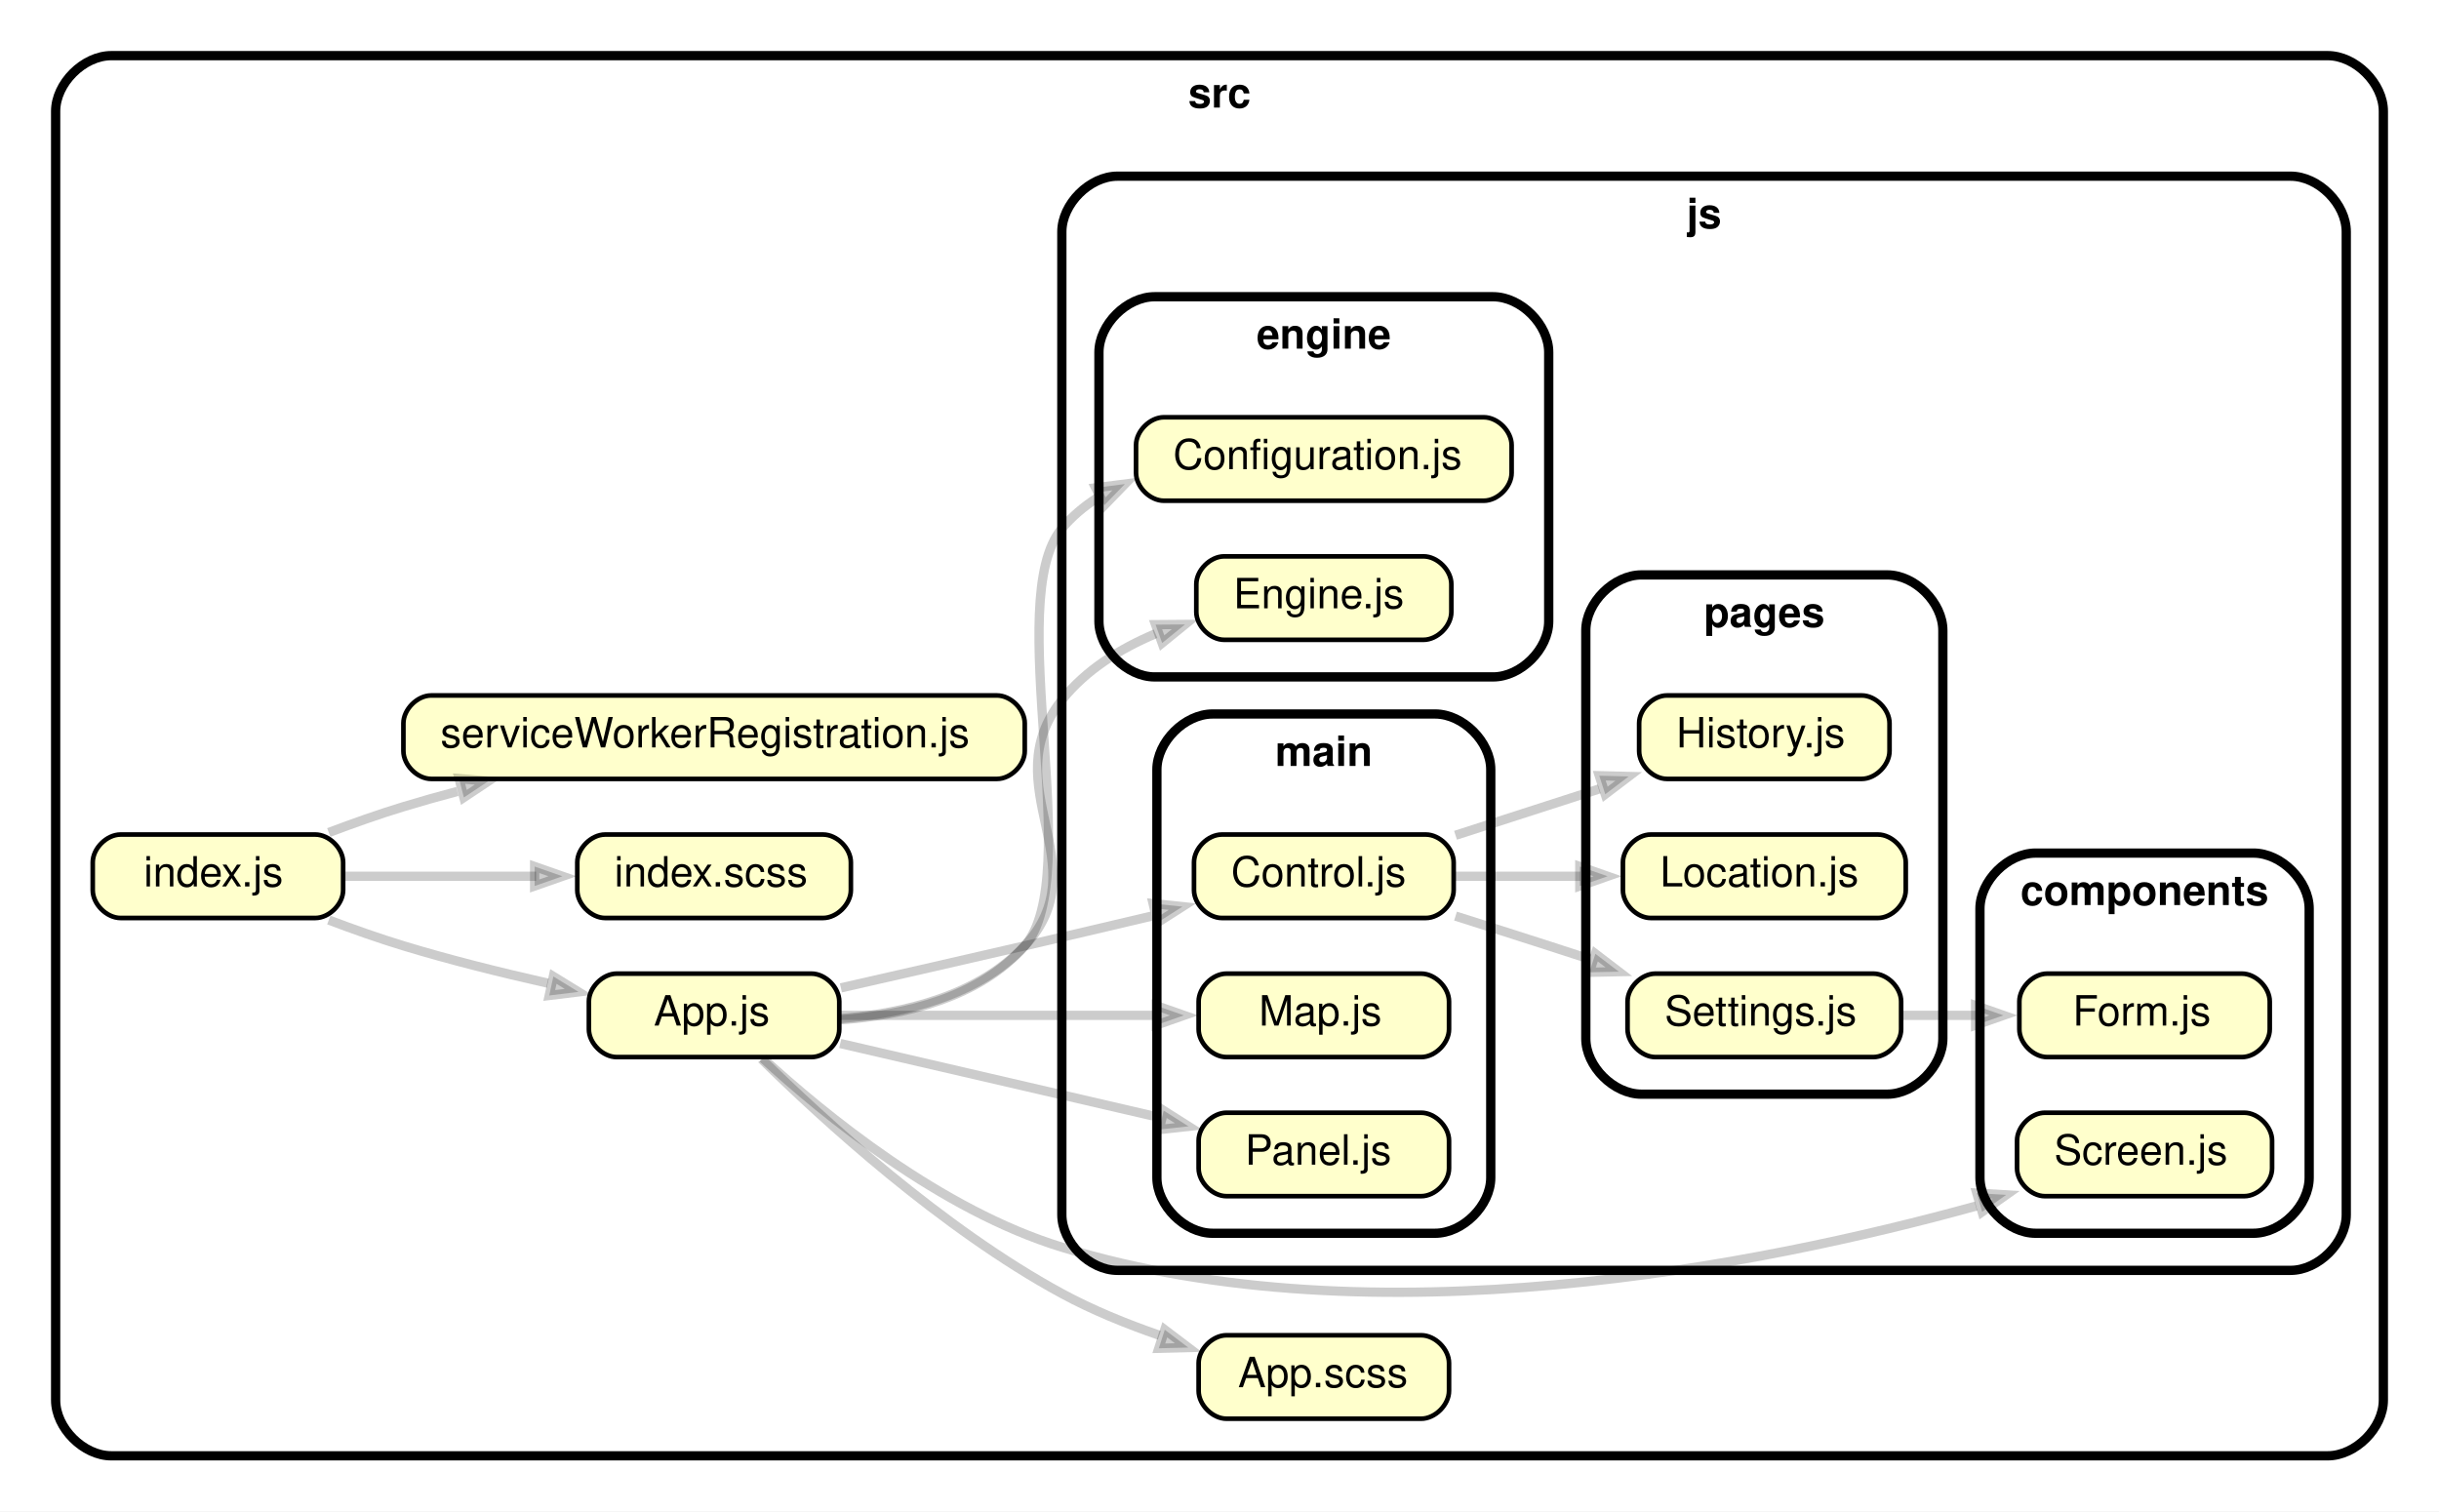
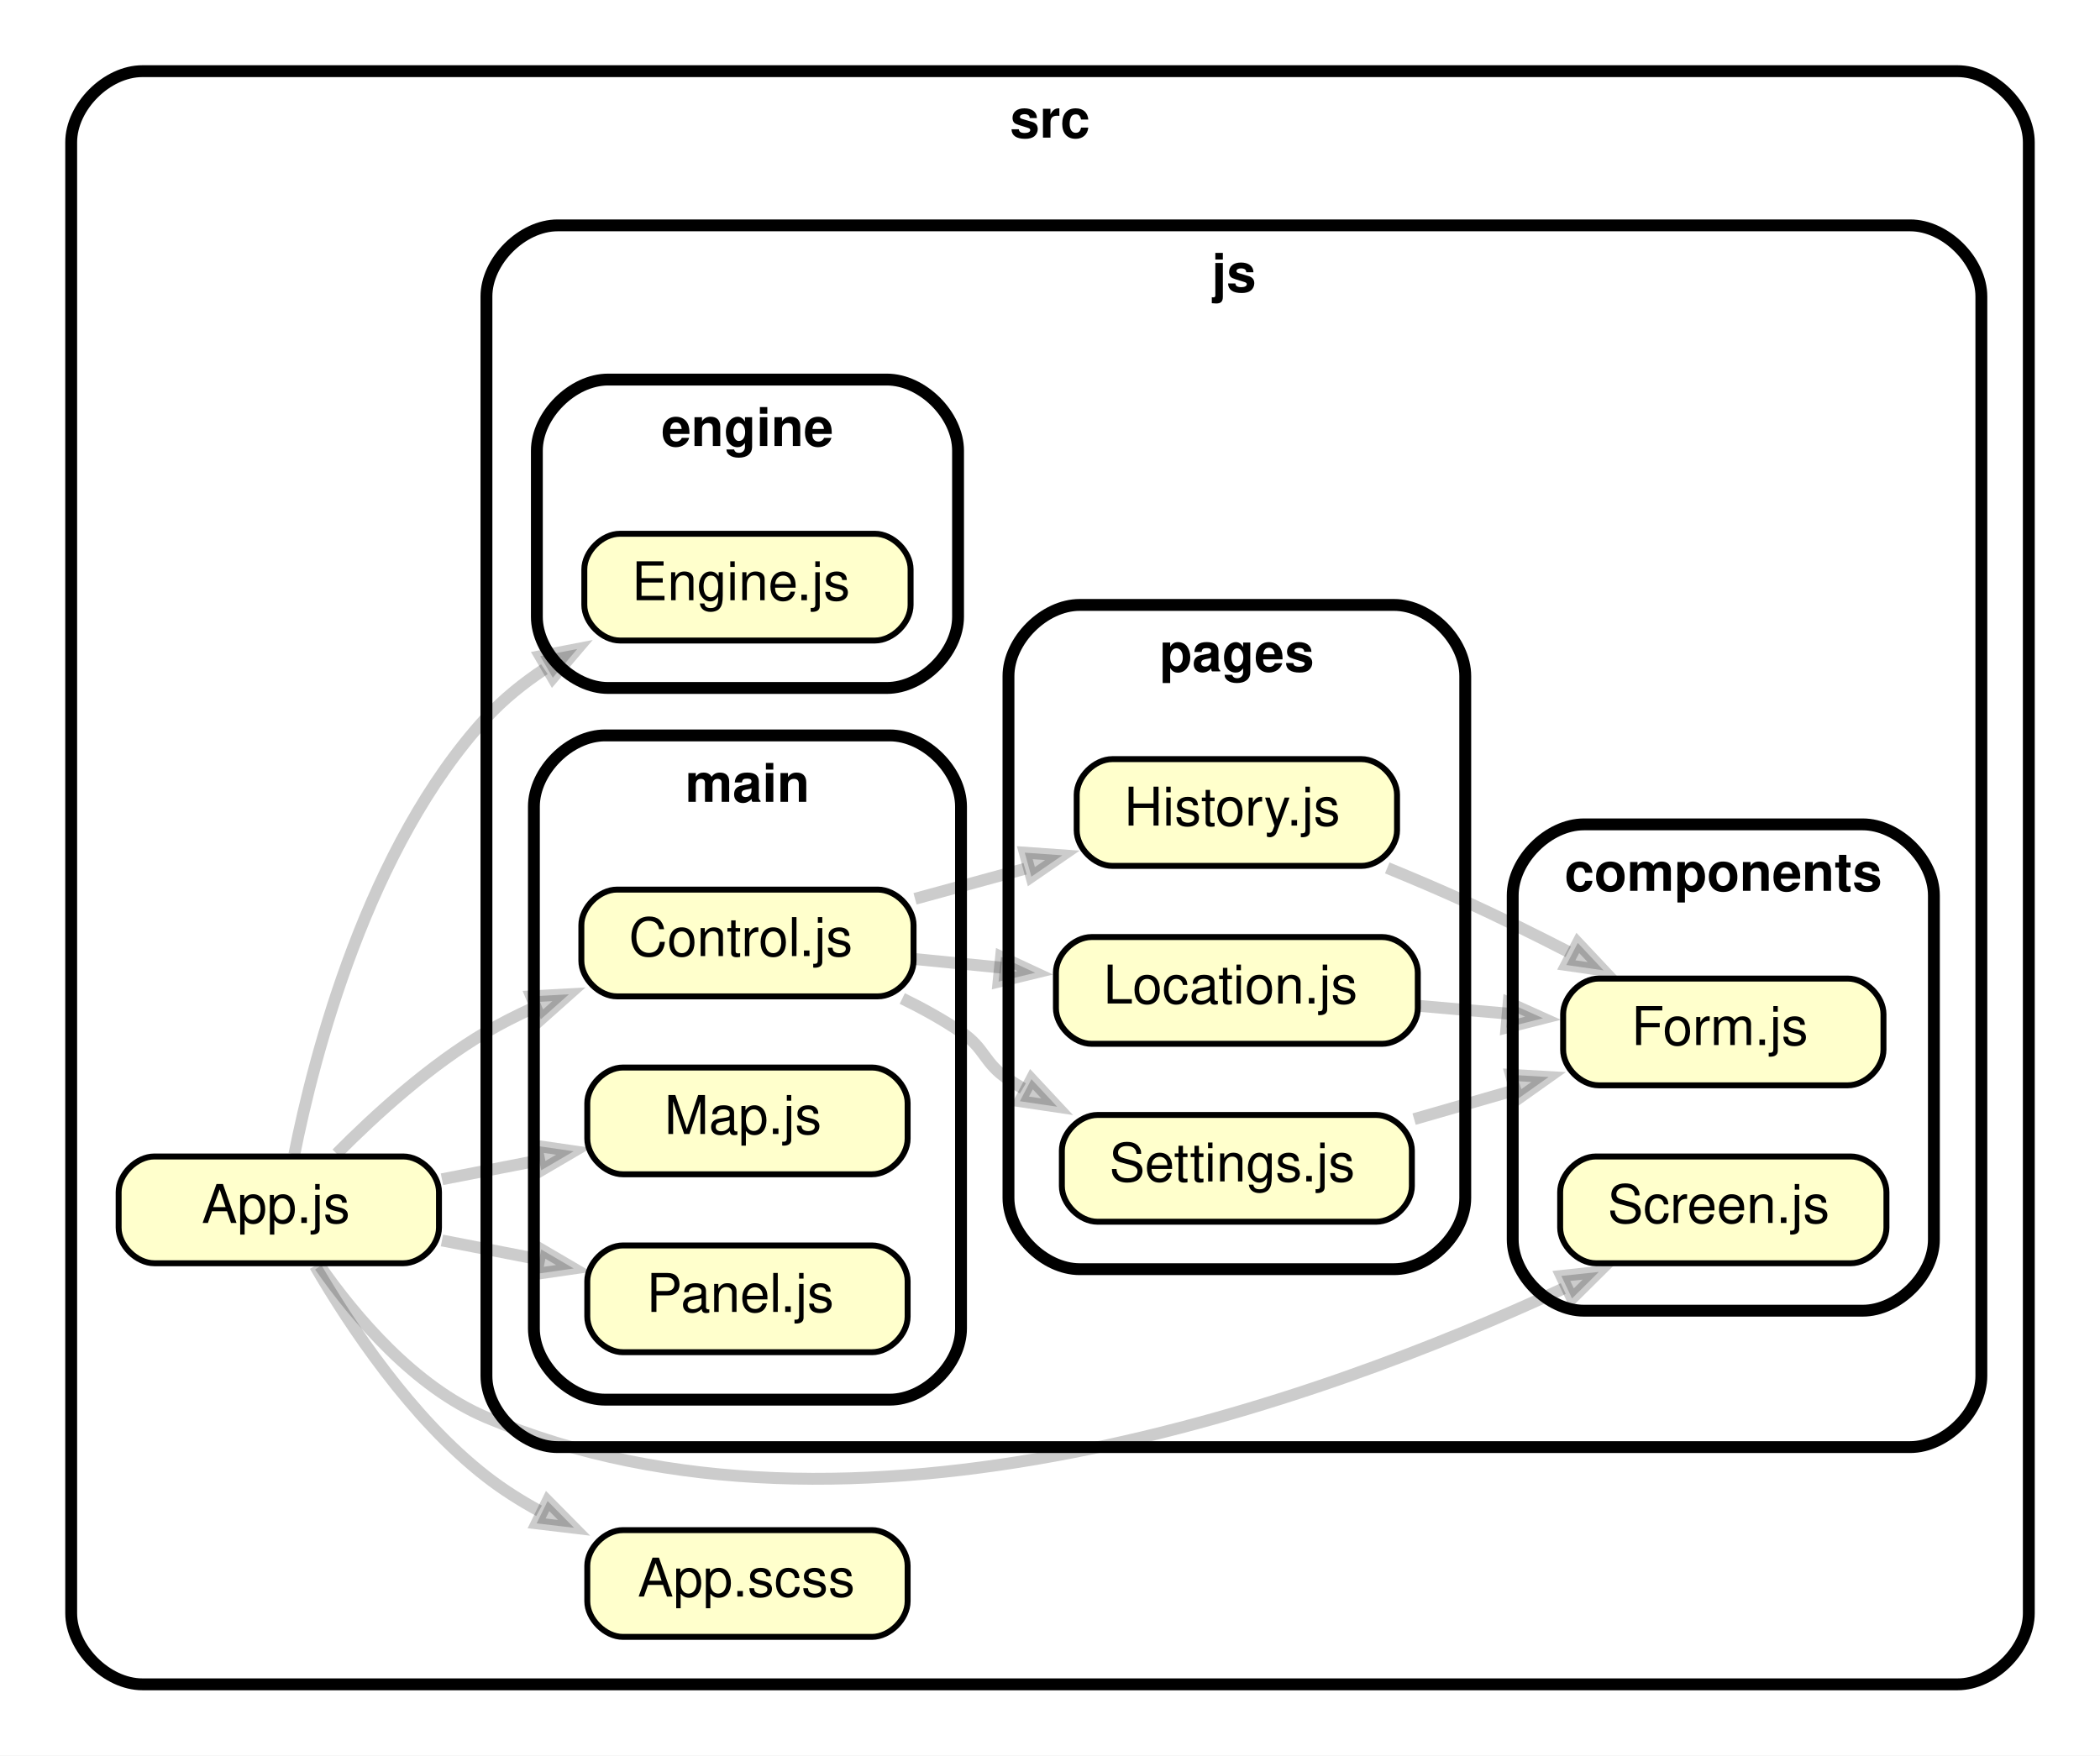
- <svg xmlns="http://www.w3.org/2000/svg" xmlns:xlink="http://www.w3.org/1999/xlink" width="526pt" height="326pt" viewBox="0.00 0.00 526.00 326.00">
-   <g id="graph0" class="graph" transform="scale(1 1) rotate(0) translate(4 322)">
-     <polygon fill="white" stroke="none" points="-4,4 -4,-322 522,-322 522,4 -4,4" />
+ <svg xmlns="http://www.w3.org/2000/svg" xmlns:xlink="http://www.w3.org/1999/xlink" width="354pt" height="296pt" viewBox="0.00 0.00 354.00 296.00">
+   <g id="graph0" class="graph" transform="scale(1 1) rotate(0) translate(4 292)">
+     <polygon fill="white" stroke="none" points="-4,4 -4,-292 350,-292 350,4 -4,4" />
    <g id="clust1" class="cluster">
-       <path fill="#ffffff" stroke="black" stroke-width="2" d="M20,-8C20,-8 498,-8 498,-8 504,-8 510,-14 510,-20 510,-20 510,-298 510,-298 510,-304 504,-310 498,-310 498,-310 20,-310 20,-310 14,-310 8,-304 8,-298 8,-298 8,-20 8,-20 8,-14 14,-8 20,-8" />
-       <text text-anchor="middle" x="259" y="-298.8" font-family="Helvetica,sans-Serif" font-weight="bold" font-size="9.00">src</text>
+       <path fill="#ffffff" stroke="black" stroke-width="2" d="M20,-8C20,-8 326,-8 326,-8 332,-8 338,-14 338,-20 338,-20 338,-268 338,-268 338,-274 332,-280 326,-280 326,-280 20,-280 20,-280 14,-280 8,-274 8,-268 8,-268 8,-20 8,-20 8,-14 14,-8 20,-8" />
+       <text text-anchor="middle" x="173" y="-268.8" font-family="Helvetica,sans-Serif" font-weight="bold" font-size="9.00">src</text>
    </g>
    <g id="clust2" class="cluster">
-       <path fill="#ffffff" stroke="black" stroke-width="2" d="M237,-48C237,-48 490,-48 490,-48 496,-48 502,-54 502,-60 502,-60 502,-272 502,-272 502,-278 496,-284 490,-284 490,-284 237,-284 237,-284 231,-284 225,-278 225,-272 225,-272 225,-60 225,-60 225,-54 231,-48 237,-48" />
-       <text text-anchor="middle" x="363.5" y="-272.8" font-family="Helvetica,sans-Serif" font-weight="bold" font-size="9.00">js</text>
+       <path fill="#ffffff" stroke="black" stroke-width="2" d="M90,-48C90,-48 318,-48 318,-48 324,-48 330,-54 330,-60 330,-60 330,-242 330,-242 330,-248 324,-254 318,-254 318,-254 90,-254 90,-254 84,-254 78,-248 78,-242 78,-242 78,-60 78,-60 78,-54 84,-48 90,-48" />
+       <text text-anchor="middle" x="204" y="-242.8" font-family="Helvetica,sans-Serif" font-weight="bold" font-size="9.00">js</text>
    </g>
    <g id="clust3" class="cluster">
-       <path fill="#ffffff" stroke="black" stroke-width="2" d="M435,-56C435,-56 482,-56 482,-56 488,-56 494,-62 494,-68 494,-68 494,-126 494,-126 494,-132 488,-138 482,-138 482,-138 435,-138 435,-138 429,-138 423,-132 423,-126 423,-126 423,-68 423,-68 423,-62 429,-56 435,-56" />
-       <text text-anchor="middle" x="458.5" y="-126.8" font-family="Helvetica,sans-Serif" font-weight="bold" font-size="9.00">components</text>
+       <path fill="#ffffff" stroke="black" stroke-width="2" d="M263,-71C263,-71 310,-71 310,-71 316,-71 322,-77 322,-83 322,-83 322,-141 322,-141 322,-147 316,-153 310,-153 310,-153 263,-153 263,-153 257,-153 251,-147 251,-141 251,-141 251,-83 251,-83 251,-77 257,-71 263,-71" />
+       <text text-anchor="middle" x="286.5" y="-141.8" font-family="Helvetica,sans-Serif" font-weight="bold" font-size="9.00">components</text>
    </g>
    <g id="clust4" class="cluster">
-       <path fill="#ffffff" stroke="black" stroke-width="2" d="M245,-176C245,-176 318,-176 318,-176 324,-176 330,-182 330,-188 330,-188 330,-246 330,-246 330,-252 324,-258 318,-258 318,-258 245,-258 245,-258 239,-258 233,-252 233,-246 233,-246 233,-188 233,-188 233,-182 239,-176 245,-176" />
-       <text text-anchor="middle" x="281.5" y="-246.8" font-family="Helvetica,sans-Serif" font-weight="bold" font-size="9.00">engine</text>
+       <path fill="#ffffff" stroke="black" stroke-width="2" d="M98.5,-176C98.5,-176 145.5,-176 145.5,-176 151.5,-176 157.5,-182 157.5,-188 157.5,-188 157.5,-216 157.5,-216 157.5,-222 151.5,-228 145.5,-228 145.5,-228 98.5,-228 98.5,-228 92.5,-228 86.5,-222 86.5,-216 86.5,-216 86.5,-188 86.5,-188 86.5,-182 92.5,-176 98.5,-176" />
+       <text text-anchor="middle" x="122" y="-216.8" font-family="Helvetica,sans-Serif" font-weight="bold" font-size="9.00">engine</text>
    </g>
    <g id="clust5" class="cluster">
-       <path fill="#ffffff" stroke="black" stroke-width="2" d="M257.5,-56C257.5,-56 305.5,-56 305.5,-56 311.5,-56 317.5,-62 317.5,-68 317.5,-68 317.5,-156 317.5,-156 317.5,-162 311.5,-168 305.5,-168 305.5,-168 257.5,-168 257.5,-168 251.5,-168 245.5,-162 245.5,-156 245.5,-156 245.5,-68 245.5,-68 245.5,-62 251.5,-56 257.5,-56" />
-       <text text-anchor="middle" x="281.5" y="-156.8" font-family="Helvetica,sans-Serif" font-weight="bold" font-size="9.00">main</text>
+       <path fill="#ffffff" stroke="black" stroke-width="2" d="M98,-56C98,-56 146,-56 146,-56 152,-56 158,-62 158,-68 158,-68 158,-156 158,-156 158,-162 152,-168 146,-168 146,-168 98,-168 98,-168 92,-168 86,-162 86,-156 86,-156 86,-68 86,-68 86,-62 92,-56 98,-56" />
+       <text text-anchor="middle" x="122" y="-156.8" font-family="Helvetica,sans-Serif" font-weight="bold" font-size="9.00">main</text>
    </g>
    <g id="clust6" class="cluster">
-       <path fill="#ffffff" stroke="black" stroke-width="2" d="M350,-86C350,-86 403,-86 403,-86 409,-86 415,-92 415,-98 415,-98 415,-186 415,-186 415,-192 409,-198 403,-198 403,-198 350,-198 350,-198 344,-198 338,-192 338,-186 338,-186 338,-98 338,-98 338,-92 344,-86 350,-86" />
-       <text text-anchor="middle" x="376.5" y="-186.8" font-family="Helvetica,sans-Serif" font-weight="bold" font-size="9.00">pages</text>
+       <path fill="#ffffff" stroke="black" stroke-width="2" d="M178,-78C178,-78 231,-78 231,-78 237,-78 243,-84 243,-90 243,-90 243,-178 243,-178 243,-184 237,-190 231,-190 231,-190 178,-190 178,-190 172,-190 166,-184 166,-178 166,-178 166,-90 166,-90 166,-84 172,-78 178,-78" />
+       <text text-anchor="middle" x="204.5" y="-178.8" font-family="Helvetica,sans-Serif" font-weight="bold" font-size="9.00">pages</text>
    </g>
    <g id="node1" class="node">
      <g id="a_node1">
        <a xlink:href="src/App.js" xlink:title="App.js">
-           <path fill="#ffffcc" stroke="black" d="M171,-112C171,-112 129,-112 129,-112 126,-112 123,-109 123,-106 123,-106 123,-100 123,-100 123,-97 126,-94 129,-94 129,-94 171,-94 171,-94 174,-94 177,-97 177,-100 177,-100 177,-106 177,-106 177,-109 174,-112 171,-112" />
-           <text text-anchor="start" x="137" y="-100.8" font-family="Helvetica,sans-Serif" font-size="9.00">App.js</text>
+           <path fill="#ffffcc" stroke="black" d="M64,-97C64,-97 22,-97 22,-97 19,-97 16,-94 16,-91 16,-91 16,-85 16,-85 16,-82 19,-79 22,-79 22,-79 64,-79 64,-79 67,-79 70,-82 70,-85 70,-85 70,-91 70,-91 70,-94 67,-97 64,-97" />
+           <text text-anchor="start" x="30" y="-85.8" font-family="Helvetica,sans-Serif" font-size="9.00">App.js</text>
        </a>
      </g>
    </g>
    <g id="node2" class="node">
      <g id="a_node2">
        <a xlink:href="src/App.scss" xlink:title="App.scss">
-           <path fill="#ffffcc" stroke="black" d="M302.5,-34C302.5,-34 260.5,-34 260.5,-34 257.5,-34 254.5,-31 254.5,-28 254.5,-28 254.5,-22 254.5,-22 254.5,-19 257.5,-16 260.5,-16 260.5,-16 302.5,-16 302.5,-16 305.5,-16 308.5,-19 308.5,-22 308.5,-22 308.5,-28 308.5,-28 308.5,-31 305.5,-34 302.5,-34" />
-           <text text-anchor="start" x="263" y="-22.8" font-family="Helvetica,sans-Serif" font-size="9.00">App.scss</text>
+           <path fill="#ffffcc" stroke="black" d="M143,-34C143,-34 101,-34 101,-34 98,-34 95,-31 95,-28 95,-28 95,-22 95,-22 95,-19 98,-16 101,-16 101,-16 143,-16 143,-16 146,-16 149,-19 149,-22 149,-22 149,-28 149,-28 149,-31 146,-34 143,-34" />
+           <text text-anchor="start" x="103.5" y="-22.8" font-family="Helvetica,sans-Serif" font-size="9.00">App.scss</text>
        </a>
      </g>
    </g>
    <g id="edge1" class="edge">
-       <path fill="none" stroke="#000000" stroke-width="2" stroke-opacity="0.2" d="M160.22,-93.6C173.46,-80.57 199.13,-57.05 225,-43 231.53,-39.46 238.87,-36.47 246.02,-34" />
-       <polygon fill="#000000" fill-opacity="0.2" stroke="#000000" stroke-width="2" stroke-opacity="0.2" points="247.2,-35.19 252.27,-31.35 245.91,-31.19 247.2,-35.19" />
+       <path fill="none" stroke="#000000" stroke-width="2" stroke-opacity="0.2" d="M49.1,-78.56C54.93,-68.55 65.31,-52.85 78,-43 80.73,-40.88 83.74,-38.97 86.87,-37.26" />
+       <polygon fill="#000000" fill-opacity="0.2" stroke="#000000" stroke-width="2" stroke-opacity="0.2" points="88.31,-38.91 92.78,-34.39 86.46,-35.14 88.31,-38.91" />
    </g>
    <g id="node3" class="node">
      <g id="a_node3">
        <a xlink:href="src/js/components/Screen.js" xlink:title="Screen.js">
-           <path fill="#ffffcc" stroke="black" d="M480,-82C480,-82 437,-82 437,-82 434,-82 431,-79 431,-76 431,-76 431,-70 431,-70 431,-67 434,-64 437,-64 437,-64 480,-64 480,-64 483,-64 486,-67 486,-70 486,-70 486,-76 486,-76 486,-79 483,-82 480,-82" />
-           <text text-anchor="start" x="439" y="-70.8" font-family="Helvetica,sans-Serif" font-size="9.00">Screen.js</text>
+           <path fill="#ffffcc" stroke="black" d="M308,-97C308,-97 265,-97 265,-97 262,-97 259,-94 259,-91 259,-91 259,-85 259,-85 259,-82 262,-79 265,-79 265,-79 308,-79 308,-79 311,-79 314,-82 314,-85 314,-85 314,-91 314,-91 314,-94 311,-97 308,-97" />
+           <text text-anchor="start" x="267" y="-85.8" font-family="Helvetica,sans-Serif" font-size="9.00">Screen.js</text>
        </a>
      </g>
    </g>
    <g id="edge2" class="edge">
-       <path fill="none" stroke="#000000" stroke-width="2" stroke-opacity="0.2" d="M160.52,-93.74C173.72,-81.63 198.91,-60.99 225,-53 292.51,-32.33 375.85,-49.07 422.18,-61.87" />
-       <polygon fill="#000000" fill-opacity="0.2" stroke="#000000" stroke-width="2" stroke-opacity="0.2" points="422.32,-64.66 428.66,-64.28 423.47,-60.62 422.32,-64.66" />
+       <path fill="none" stroke="#000000" stroke-width="2" stroke-opacity="0.2" d="M49.94,-78.51C55.86,-70.02 65.83,-58.15 78,-53 139.57,-26.97 219.14,-56.03 259.52,-74.73" />
+       <polygon fill="#000000" fill-opacity="0.2" stroke="#000000" stroke-width="2" stroke-opacity="0.2" points="259.2,-76.86 265.52,-77.54 261,-73.06 259.2,-76.86" />
    </g>
    <g id="node4" class="node">
      <g id="a_node4">
-         <a xlink:href="src/js/engine/Configuration.js" xlink:title="Configuration.js">
-           <path fill="#ffffcc" stroke="black" d="M316,-232C316,-232 247,-232 247,-232 244,-232 241,-229 241,-226 241,-226 241,-220 241,-220 241,-217 244,-214 247,-214 247,-214 316,-214 316,-214 319,-214 322,-217 322,-220 322,-220 322,-226 322,-226 322,-229 319,-232 316,-232" />
-           <text text-anchor="start" x="249" y="-220.8" font-family="Helvetica,sans-Serif" font-size="9.00">Configuration.js</text>
+         <a xlink:href="src/js/engine/Engine.js" xlink:title="Engine.js">
+           <path fill="#ffffcc" stroke="black" d="M143.5,-202C143.5,-202 100.5,-202 100.5,-202 97.5,-202 94.5,-199 94.5,-196 94.5,-196 94.5,-190 94.5,-190 94.5,-187 97.5,-184 100.5,-184 100.5,-184 143.5,-184 143.5,-184 146.5,-184 149.5,-187 149.5,-190 149.5,-190 149.5,-196 149.5,-196 149.5,-199 146.5,-202 143.5,-202" />
+           <text text-anchor="start" x="102.5" y="-190.8" font-family="Helvetica,sans-Serif" font-size="9.00">Engine.js</text>
        </a>
      </g>
    </g>
    <g id="edge3" class="edge">
-       <path fill="none" stroke="#000000" stroke-width="2" stroke-opacity="0.2" d="M177.24,-102.05C191.12,-103.04 207.26,-106.85 217,-118 230.21,-133.12 212.1,-192.61 225,-208 227.18,-210.6 229.76,-212.77 232.6,-214.59" />
-       <polygon fill="#000000" fill-opacity="0.2" stroke="#000000" stroke-width="2" stroke-opacity="0.2" points="232.29,-216.79 238.6,-217.6 234.18,-213.04 232.29,-216.79" />
+       <path fill="none" stroke="#000000" stroke-width="2" stroke-opacity="0.2" d="M45.62,-97.36C48.95,-114.05 57.98,-149.22 78,-171 80.83,-174.08 84.19,-176.79 87.77,-179.17" />
+       <polygon fill="#000000" fill-opacity="0.2" stroke="#000000" stroke-width="2" stroke-opacity="0.2" points="87.07,-181.36 93.31,-182.57 89.19,-177.73 87.07,-181.36" />
    </g>
    <g id="node5" class="node">
      <g id="a_node5">
-         <a xlink:href="src/js/engine/Engine.js" xlink:title="Engine.js">
-           <path fill="#ffffcc" stroke="black" d="M303,-202C303,-202 260,-202 260,-202 257,-202 254,-199 254,-196 254,-196 254,-190 254,-190 254,-187 257,-184 260,-184 260,-184 303,-184 303,-184 306,-184 309,-187 309,-190 309,-190 309,-196 309,-196 309,-199 306,-202 303,-202" />
-           <text text-anchor="start" x="262" y="-190.8" font-family="Helvetica,sans-Serif" font-size="9.00">Engine.js</text>
+         <a xlink:href="src/js/main/Control.js" xlink:title="Control.js">
+           <path fill="#ffffcc" stroke="black" d="M144,-142C144,-142 100,-142 100,-142 97,-142 94,-139 94,-136 94,-136 94,-130 94,-130 94,-127 97,-124 100,-124 100,-124 144,-124 144,-124 147,-124 150,-127 150,-130 150,-130 150,-136 150,-136 150,-139 147,-142 144,-142" />
+           <text text-anchor="start" x="102" y="-130.8" font-family="Helvetica,sans-Serif" font-size="9.00">Control.js</text>
        </a>
      </g>
    </g>
    <g id="edge4" class="edge">
-       <path fill="none" stroke="#000000" stroke-width="2" stroke-opacity="0.2" d="M177.31,-102.31C191.03,-103.41 207,-107.24 217,-118 233.21,-135.45 210.18,-152.35 225,-171 230.16,-177.49 237.52,-182.08 245.2,-185.31" />
-       <polygon fill="#000000" fill-opacity="0.2" stroke="#000000" stroke-width="2" stroke-opacity="0.2" points="245.21,-187.27 251.57,-187.32 246.63,-183.31 245.21,-187.27" />
+       <path fill="none" stroke="#000000" stroke-width="2" stroke-opacity="0.2" d="M52.76,-97.47C59.21,-103.98 68.49,-112.44 78,-118 80.46,-119.44 83.07,-120.77 85.76,-121.99" />
+       <polygon fill="#000000" fill-opacity="0.2" stroke="#000000" stroke-width="2" stroke-opacity="0.2" points="85.56,-124 91.91,-124.35 87.16,-120.12 85.56,-124" />
    </g>
    <g id="node6" class="node">
      <g id="a_node6">
-         <a xlink:href="src/js/main/Control.js" xlink:title="Control.js">
-           <path fill="#ffffcc" stroke="black" d="M303.5,-142C303.5,-142 259.5,-142 259.5,-142 256.5,-142 253.5,-139 253.5,-136 253.5,-136 253.5,-130 253.5,-130 253.5,-127 256.5,-124 259.5,-124 259.5,-124 303.5,-124 303.5,-124 306.5,-124 309.5,-127 309.5,-130 309.5,-130 309.5,-136 309.5,-136 309.5,-139 306.5,-142 303.5,-142" />
-           <text text-anchor="start" x="261.5" y="-130.8" font-family="Helvetica,sans-Serif" font-size="9.00">Control.js</text>
+         <a xlink:href="src/js/main/Map.js" xlink:title="Map.js">
+           <path fill="#ffffcc" stroke="black" d="M143,-112C143,-112 101,-112 101,-112 98,-112 95,-109 95,-106 95,-106 95,-100 95,-100 95,-97 98,-94 101,-94 101,-94 143,-94 143,-94 146,-94 149,-97 149,-100 149,-100 149,-106 149,-106 149,-109 146,-112 143,-112" />
+           <text text-anchor="start" x="108" y="-100.8" font-family="Helvetica,sans-Serif" font-size="9.00">Map.js</text>
        </a>
      </g>
    </g>
    <g id="edge5" class="edge">
-       <path fill="none" stroke="#000000" stroke-width="2" stroke-opacity="0.2" d="M177.35,-108.93C189.43,-111.67 203.95,-114.98 217,-118 225.86,-120.05 235.4,-122.29 244.33,-124.4" />
-       <polygon fill="#000000" fill-opacity="0.2" stroke="#000000" stroke-width="2" stroke-opacity="0.2" points="244.68,-127.11 251.01,-126.45 245.65,-123.03 244.68,-127.11" />
+       <path fill="none" stroke="#000000" stroke-width="2" stroke-opacity="0.2" d="M70.5,-93.16C75.52,-94.14 80.83,-95.18 86.06,-96.19" />
+       <polygon fill="#000000" fill-opacity="0.2" stroke="#000000" stroke-width="2" stroke-opacity="0.2" points="86.42,-98.79 92.71,-97.88 87.23,-94.67 86.42,-98.79" />
    </g>
    <g id="node7" class="node">
      <g id="a_node7">
-         <a xlink:href="src/js/main/Map.js" xlink:title="Map.js">
-           <path fill="#ffffcc" stroke="black" d="M302.5,-112C302.5,-112 260.5,-112 260.5,-112 257.5,-112 254.5,-109 254.5,-106 254.5,-106 254.5,-100 254.5,-100 254.5,-97 257.5,-94 260.5,-94 260.5,-94 302.5,-94 302.5,-94 305.5,-94 308.5,-97 308.5,-100 308.5,-100 308.5,-106 308.5,-106 308.5,-109 305.5,-112 302.5,-112" />
-           <text text-anchor="start" x="267.5" y="-100.8" font-family="Helvetica,sans-Serif" font-size="9.00">Map.js</text>
+         <a xlink:href="src/js/main/Panel.js" xlink:title="Panel.js">
+           <path fill="#ffffcc" stroke="black" d="M143,-82C143,-82 101,-82 101,-82 98,-82 95,-79 95,-76 95,-76 95,-70 95,-70 95,-67 98,-64 101,-64 101,-64 143,-64 143,-64 146,-64 149,-67 149,-70 149,-70 149,-76 149,-76 149,-79 146,-82 143,-82" />
+           <text text-anchor="start" x="105" y="-70.8" font-family="Helvetica,sans-Serif" font-size="9.00">Panel.js</text>
        </a>
      </g>
    </g>
    <g id="edge6" class="edge">
-       <path fill="none" stroke="#000000" stroke-width="2" stroke-opacity="0.2" d="M177.21,-103C196.87,-103 223.98,-103 245.49,-103" />
-       <polygon fill="#000000" fill-opacity="0.2" stroke="#000000" stroke-width="2" stroke-opacity="0.2" points="245.33,-105.1 251.33,-103 245.33,-100.9 245.33,-105.1" />
+       <path fill="none" stroke="#000000" stroke-width="2" stroke-opacity="0.2" d="M70.5,-82.84C75.52,-81.86 80.83,-80.82 86.06,-79.81" />
+       <polygon fill="#000000" fill-opacity="0.2" stroke="#000000" stroke-width="2" stroke-opacity="0.2" points="87.23,-81.33 92.71,-78.12 86.42,-77.21 87.23,-81.33" />
    </g>
-     <g id="node8" class="node">
-       <g id="a_node8">
-         <a xlink:href="src/js/main/Panel.js" xlink:title="Panel.js">
-           <path fill="#ffffcc" stroke="black" d="M302.5,-82C302.5,-82 260.5,-82 260.5,-82 257.5,-82 254.5,-79 254.5,-76 254.5,-76 254.5,-70 254.5,-70 254.5,-67 257.5,-64 260.5,-64 260.5,-64 302.5,-64 302.5,-64 305.5,-64 308.5,-67 308.5,-70 308.5,-70 308.5,-76 308.5,-76 308.5,-79 305.5,-82 302.5,-82" />
-           <text text-anchor="start" x="264.5" y="-70.8" font-family="Helvetica,sans-Serif" font-size="9.00">Panel.js</text>
+     <g id="node9" class="node">
+       <g id="a_node9">
+         <a xlink:href="src/js/pages/History.js" xlink:title="History.js">
+           <path fill="#ffffcc" stroke="black" d="M225.5,-164C225.5,-164 183.5,-164 183.5,-164 180.5,-164 177.5,-161 177.5,-158 177.5,-158 177.5,-152 177.5,-152 177.5,-149 180.5,-146 183.5,-146 183.5,-146 225.5,-146 225.5,-146 228.5,-146 231.5,-149 231.5,-152 231.5,-152 231.5,-158 231.5,-158 231.5,-161 228.5,-164 225.5,-164" />
+           <text text-anchor="start" x="185.5" y="-152.8" font-family="Helvetica,sans-Serif" font-size="9.00">History.js</text>
        </a>
      </g>
    </g>
    <g id="edge7" class="edge">
-       <path fill="none" stroke="#000000" stroke-width="2" stroke-opacity="0.2" d="M177.21,-96.93C196.95,-92.35 224.22,-86.04 245.78,-81.04" />
-       <polygon fill="#000000" fill-opacity="0.2" stroke="#000000" stroke-width="2" stroke-opacity="0.2" points="246.96,-82.46 252.33,-79.06 246.01,-78.37 246.96,-82.46" />
+       <path fill="none" stroke="#000000" stroke-width="2" stroke-opacity="0.2" d="M150.25,-140.45C156.21,-142.08 162.6,-143.82 168.8,-145.52" />
+       <polygon fill="#000000" fill-opacity="0.2" stroke="#000000" stroke-width="2" stroke-opacity="0.2" points="168.75,-148.23 175.09,-147.78 169.86,-144.18 168.75,-148.23" />
    </g>
-     <g id="node13" class="node">
-       <g id="a_node13">
-         <a xlink:href="src/js/pages/History.js" xlink:title="History.js">
-           <path fill="#ffffcc" stroke="black" d="M397.5,-172C397.5,-172 355.5,-172 355.5,-172 352.5,-172 349.5,-169 349.5,-166 349.5,-166 349.5,-160 349.5,-160 349.5,-157 352.5,-154 355.5,-154 355.5,-154 397.5,-154 397.5,-154 400.5,-154 403.5,-157 403.5,-160 403.5,-160 403.5,-166 403.5,-166 403.5,-169 400.5,-172 397.5,-172" />
-           <text text-anchor="start" x="357.5" y="-160.8" font-family="Helvetica,sans-Serif" font-size="9.00">History.js</text>
-         </a>
-       </g>
-     </g>
-     <g id="edge11" class="edge">
-       <path fill="none" stroke="#000000" stroke-width="2" stroke-opacity="0.2" d="M309.9,-141.84C319.61,-144.97 330.67,-148.54 340.9,-151.84" />
-       <polygon fill="#000000" fill-opacity="0.2" stroke="#000000" stroke-width="2" stroke-opacity="0.2" points="340.9,-154.69 347.25,-154.53 342.19,-150.69 340.9,-154.69" />
-     </g>
-     <g id="node14" class="node">
-       <g id="a_node14">
+     <g id="node10" class="node">
+       <g id="a_node10">
        <a xlink:href="src/js/pages/Location.js" xlink:title="Location.js">
-           <path fill="#ffffcc" stroke="black" d="M401,-142C401,-142 352,-142 352,-142 349,-142 346,-139 346,-136 346,-136 346,-130 346,-130 346,-127 349,-124 352,-124 352,-124 401,-124 401,-124 404,-124 407,-127 407,-130 407,-130 407,-136 407,-136 407,-139 404,-142 401,-142" />
-           <text text-anchor="start" x="354" y="-130.8" font-family="Helvetica,sans-Serif" font-size="9.00">Location.js</text>
-         </a>
-       </g>
-     </g>
-     <g id="edge12" class="edge">
-       <path fill="none" stroke="#000000" stroke-width="2" stroke-opacity="0.2" d="M309.9,-133C318.34,-133 327.79,-133 336.84,-133" />
-       <polygon fill="#000000" fill-opacity="0.2" stroke="#000000" stroke-width="2" stroke-opacity="0.2" points="336.7,-135.1 342.7,-133 336.7,-130.9 336.7,-135.1" />
-     </g>
-     <g id="node15" class="node">
-       <g id="a_node15">
-         <a xlink:href="src/js/pages/Settings.js" xlink:title="Settings.js">
-           <path fill="#ffffcc" stroke="black" d="M400,-112C400,-112 353,-112 353,-112 350,-112 347,-109 347,-106 347,-106 347,-100 347,-100 347,-97 350,-94 353,-94 353,-94 400,-94 400,-94 403,-94 406,-97 406,-100 406,-100 406,-106 406,-106 406,-109 403,-112 400,-112" />
-           <text text-anchor="start" x="355" y="-100.8" font-family="Helvetica,sans-Serif" font-size="9.00">Settings.js</text>
-         </a>
-       </g>
-     </g>
-     <g id="edge13" class="edge">
-       <path fill="none" stroke="#000000" stroke-width="2" stroke-opacity="0.2" d="M309.9,-124.41C316.49,-122.33 323.5,-120.1 330,-118 332.86,-117.08 335.81,-116.12 338.78,-115.15" />
-       <polygon fill="#000000" fill-opacity="0.2" stroke="#000000" stroke-width="2" stroke-opacity="0.2" points="340.07,-116.28 345.12,-112.42 338.76,-112.29 340.07,-116.28" />
-     </g>
-     <g id="node9" class="node">
-       <g id="a_node9">
-         <a xlink:href="src/index.js" xlink:title="index.js">
-           <path fill="#ffffcc" stroke="black" d="M64,-142C64,-142 22,-142 22,-142 19,-142 16,-139 16,-136 16,-136 16,-130 16,-130 16,-127 19,-124 22,-124 22,-124 64,-124 64,-124 67,-124 70,-127 70,-130 70,-130 70,-136 70,-136 70,-139 67,-142 64,-142" />
-           <text text-anchor="start" x="27" y="-130.8" font-family="Helvetica,sans-Serif" font-size="9.00">index.js</text>
+           <path fill="#ffffcc" stroke="black" d="M229,-134C229,-134 180,-134 180,-134 177,-134 174,-131 174,-128 174,-128 174,-122 174,-122 174,-119 177,-116 180,-116 180,-116 229,-116 229,-116 232,-116 235,-119 235,-122 235,-122 235,-128 235,-128 235,-131 232,-134 229,-134" />
+           <text text-anchor="start" x="182" y="-122.8" font-family="Helvetica,sans-Serif" font-size="9.00">Location.js</text>
        </a>
      </g>
    </g>
    <g id="edge8" class="edge">
-       <path fill="none" stroke="#000000" stroke-width="2" stroke-opacity="0.2" d="M66.91,-123.56C72.15,-121.58 77.73,-119.6 83,-118 93,-114.96 104.02,-112.22 114.14,-109.94" />
-       <polygon fill="#000000" fill-opacity="0.2" stroke="#000000" stroke-width="2" stroke-opacity="0.2" points="115.34,-111.39 120.76,-108.06 114.45,-107.29 115.34,-111.39" />
+       <path fill="none" stroke="#000000" stroke-width="2" stroke-opacity="0.2" d="M150.25,-130.29C154.93,-129.83 159.87,-129.34 164.77,-128.85" />
+       <polygon fill="#000000" fill-opacity="0.2" stroke="#000000" stroke-width="2" stroke-opacity="0.2" points="164.75,-130.66 170.51,-127.98 164.33,-126.48 164.75,-130.66" />
    </g>
-     <g id="node10" class="node">
-       <g id="a_node10">
-         <a xlink:href="src/index.scss" xlink:title="index.scss">
-           <path fill="#ffffcc" stroke="black" d="M173.5,-142C173.5,-142 126.5,-142 126.5,-142 123.5,-142 120.5,-139 120.5,-136 120.5,-136 120.5,-130 120.5,-130 120.5,-127 123.5,-124 126.5,-124 126.5,-124 173.5,-124 173.5,-124 176.5,-124 179.5,-127 179.5,-130 179.5,-130 179.5,-136 179.5,-136 179.5,-139 176.5,-142 173.5,-142" />
-           <text text-anchor="start" x="128.5" y="-130.8" font-family="Helvetica,sans-Serif" font-size="9.00">index.scss</text>
+     <g id="node11" class="node">
+       <g id="a_node11">
+         <a xlink:href="src/js/pages/Settings.js" xlink:title="Settings.js">
+           <path fill="#ffffcc" stroke="black" d="M228,-104C228,-104 181,-104 181,-104 178,-104 175,-101 175,-98 175,-98 175,-92 175,-92 175,-89 178,-86 181,-86 181,-86 228,-86 228,-86 231,-86 234,-89 234,-92 234,-92 234,-98 234,-98 234,-101 231,-104 228,-104" />
+           <text text-anchor="start" x="183" y="-92.8" font-family="Helvetica,sans-Serif" font-size="9.00">Settings.js</text>
        </a>
      </g>
    </g>
    <g id="edge9" class="edge">
-       <path fill="none" stroke="#000000" stroke-width="2" stroke-opacity="0.2" d="M70.5,-133C82.95,-133 98.03,-133 111.62,-133" />
-       <polygon fill="#000000" fill-opacity="0.2" stroke="#000000" stroke-width="2" stroke-opacity="0.2" points="111.3,-135.1 117.3,-133 111.3,-130.9 111.3,-135.1" />
+       <path fill="none" stroke="#000000" stroke-width="2" stroke-opacity="0.2" d="M148.1,-123.64C151.54,-121.96 154.93,-120.08 158,-118 162.16,-115.18 161.8,-112.77 166,-110 166.79,-109.48 167.6,-108.97 168.43,-108.48" />
+       <polygon fill="#000000" fill-opacity="0.2" stroke="#000000" stroke-width="2" stroke-opacity="0.2" points="169.87,-110.04 174.21,-105.39 167.92,-106.32 169.87,-110.04" />
    </g>
-     <g id="node11" class="node">
-       <g id="a_node11">
-         <a xlink:href="src/serviceWorkerRegistration.js" xlink:title="serviceWorkerRegistration.js">
-           <path fill="#ffffcc" stroke="black" d="M211,-172C211,-172 89,-172 89,-172 86,-172 83,-169 83,-166 83,-166 83,-160 83,-160 83,-157 86,-154 89,-154 89,-154 211,-154 211,-154 214,-154 217,-157 217,-160 217,-160 217,-166 217,-166 217,-169 214,-172 211,-172" />
-           <text text-anchor="start" x="91" y="-160.8" font-family="Helvetica,sans-Serif" font-size="9.00">serviceWorkerRegistration.js</text>
+     <g id="node8" class="node">
+       <g id="a_node8">
+         <a xlink:href="src/js/components/Form.js" xlink:title="Form.js">
+           <path fill="#ffffcc" stroke="black" d="M307.5,-127C307.5,-127 265.5,-127 265.5,-127 262.5,-127 259.5,-124 259.5,-121 259.5,-121 259.5,-115 259.5,-115 259.5,-112 262.5,-109 265.5,-109 265.5,-109 307.5,-109 307.5,-109 310.5,-109 313.5,-112 313.5,-115 313.5,-115 313.5,-121 313.5,-121 313.5,-124 310.5,-127 307.5,-127" />
+           <text text-anchor="start" x="271" y="-115.8" font-family="Helvetica,sans-Serif" font-size="9.00">Form.js</text>
        </a>
      </g>
    </g>
    <g id="edge10" class="edge">
-       <path fill="none" stroke="#000000" stroke-width="2" stroke-opacity="0.2" d="M66.91,-142.44C72.15,-144.42 77.73,-146.4 83,-148 86.77,-149.15 90.68,-150.25 94.64,-151.3" />
-       <polygon fill="#000000" fill-opacity="0.2" stroke="#000000" stroke-width="2" stroke-opacity="0.2" points="95,-154.07 101.33,-153.52 96.04,-150 95,-154.07" />
+       <path fill="none" stroke="#000000" stroke-width="2" stroke-opacity="0.2" d="M229.85,-145.66C234.26,-143.85 238.79,-141.93 243,-140 248.69,-137.4 254.7,-134.43 260.36,-131.52" />
+       <polygon fill="#000000" fill-opacity="0.2" stroke="#000000" stroke-width="2" stroke-opacity="0.2" points="261.97,-133.01 266.32,-128.38 260.03,-129.29 261.97,-133.01" />
    </g>
-     <g id="node12" class="node">
-       <g id="a_node12">
-         <a xlink:href="src/js/components/Form.js" xlink:title="Form.js">
-           <path fill="#ffffcc" stroke="black" d="M479.5,-112C479.5,-112 437.5,-112 437.5,-112 434.5,-112 431.5,-109 431.5,-106 431.5,-106 431.5,-100 431.5,-100 431.5,-97 434.5,-94 437.5,-94 437.5,-94 479.5,-94 479.5,-94 482.5,-94 485.5,-97 485.5,-100 485.5,-100 485.5,-106 485.5,-106 485.5,-109 482.5,-112 479.5,-112" />
-           <text text-anchor="start" x="443" y="-100.8" font-family="Helvetica,sans-Serif" font-size="9.00">Form.js</text>
-         </a>
-       </g>
+     <g id="edge11" class="edge">
+       <path fill="none" stroke="#000000" stroke-width="2" stroke-opacity="0.2" d="M235.29,-122.39C240.18,-121.97 245.28,-121.52 250.28,-121.08" />
+       <polygon fill="#000000" fill-opacity="0.2" stroke="#000000" stroke-width="2" stroke-opacity="0.2" points="250.32,-122.92 256.11,-120.31 249.95,-118.74 250.32,-122.92" />
    </g>
-     <g id="edge14" class="edge">
-       <path fill="none" stroke="#000000" stroke-width="2" stroke-opacity="0.2" d="M406.38,-103C411.54,-103 416.97,-103 422.29,-103" />
-       <polygon fill="#000000" fill-opacity="0.2" stroke="#000000" stroke-width="2" stroke-opacity="0.2" points="422.06,-105.1 428.06,-103 422.06,-100.9 422.06,-105.1" />
+     <g id="edge12" class="edge">
+       <path fill="none" stroke="#000000" stroke-width="2" stroke-opacity="0.2" d="M234.38,-103.3C239.67,-104.82 245.24,-106.42 250.68,-107.99" />
+       <polygon fill="#000000" fill-opacity="0.2" stroke="#000000" stroke-width="2" stroke-opacity="0.2" points="250.71,-110.76 257.06,-110.4 251.87,-106.72 250.71,-110.76" />
    </g>
  </g>
</svg>
